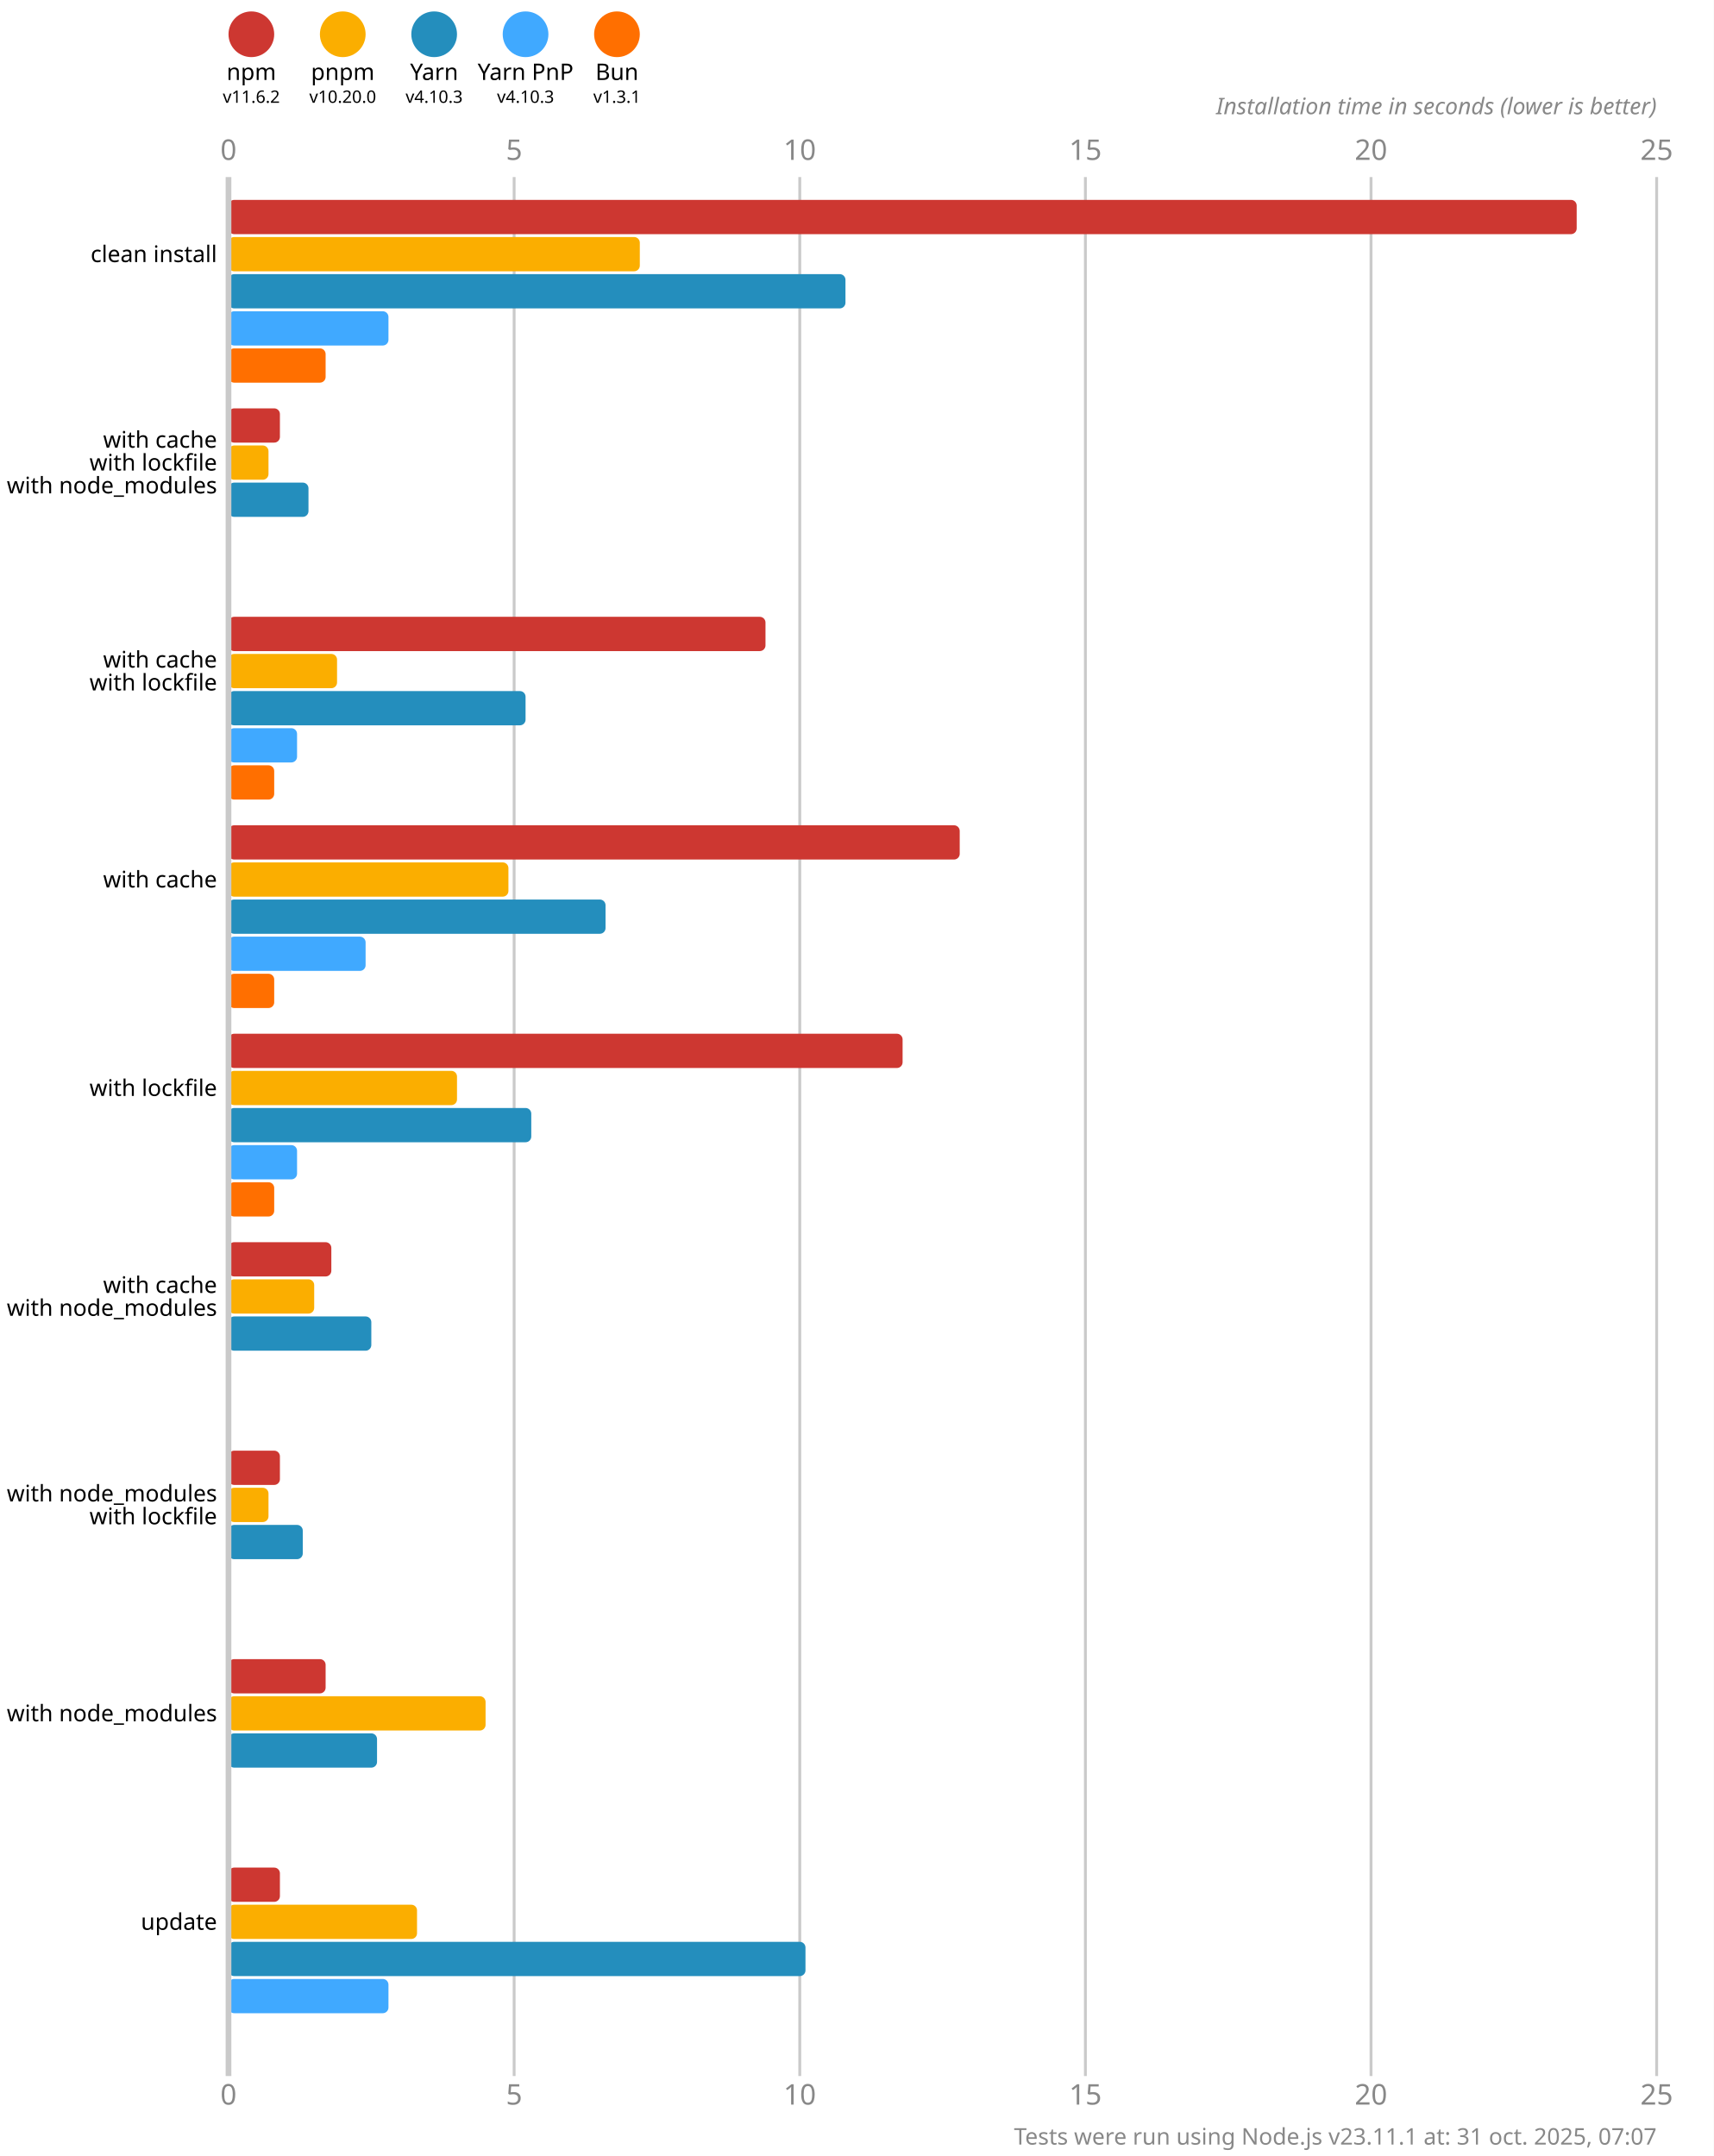
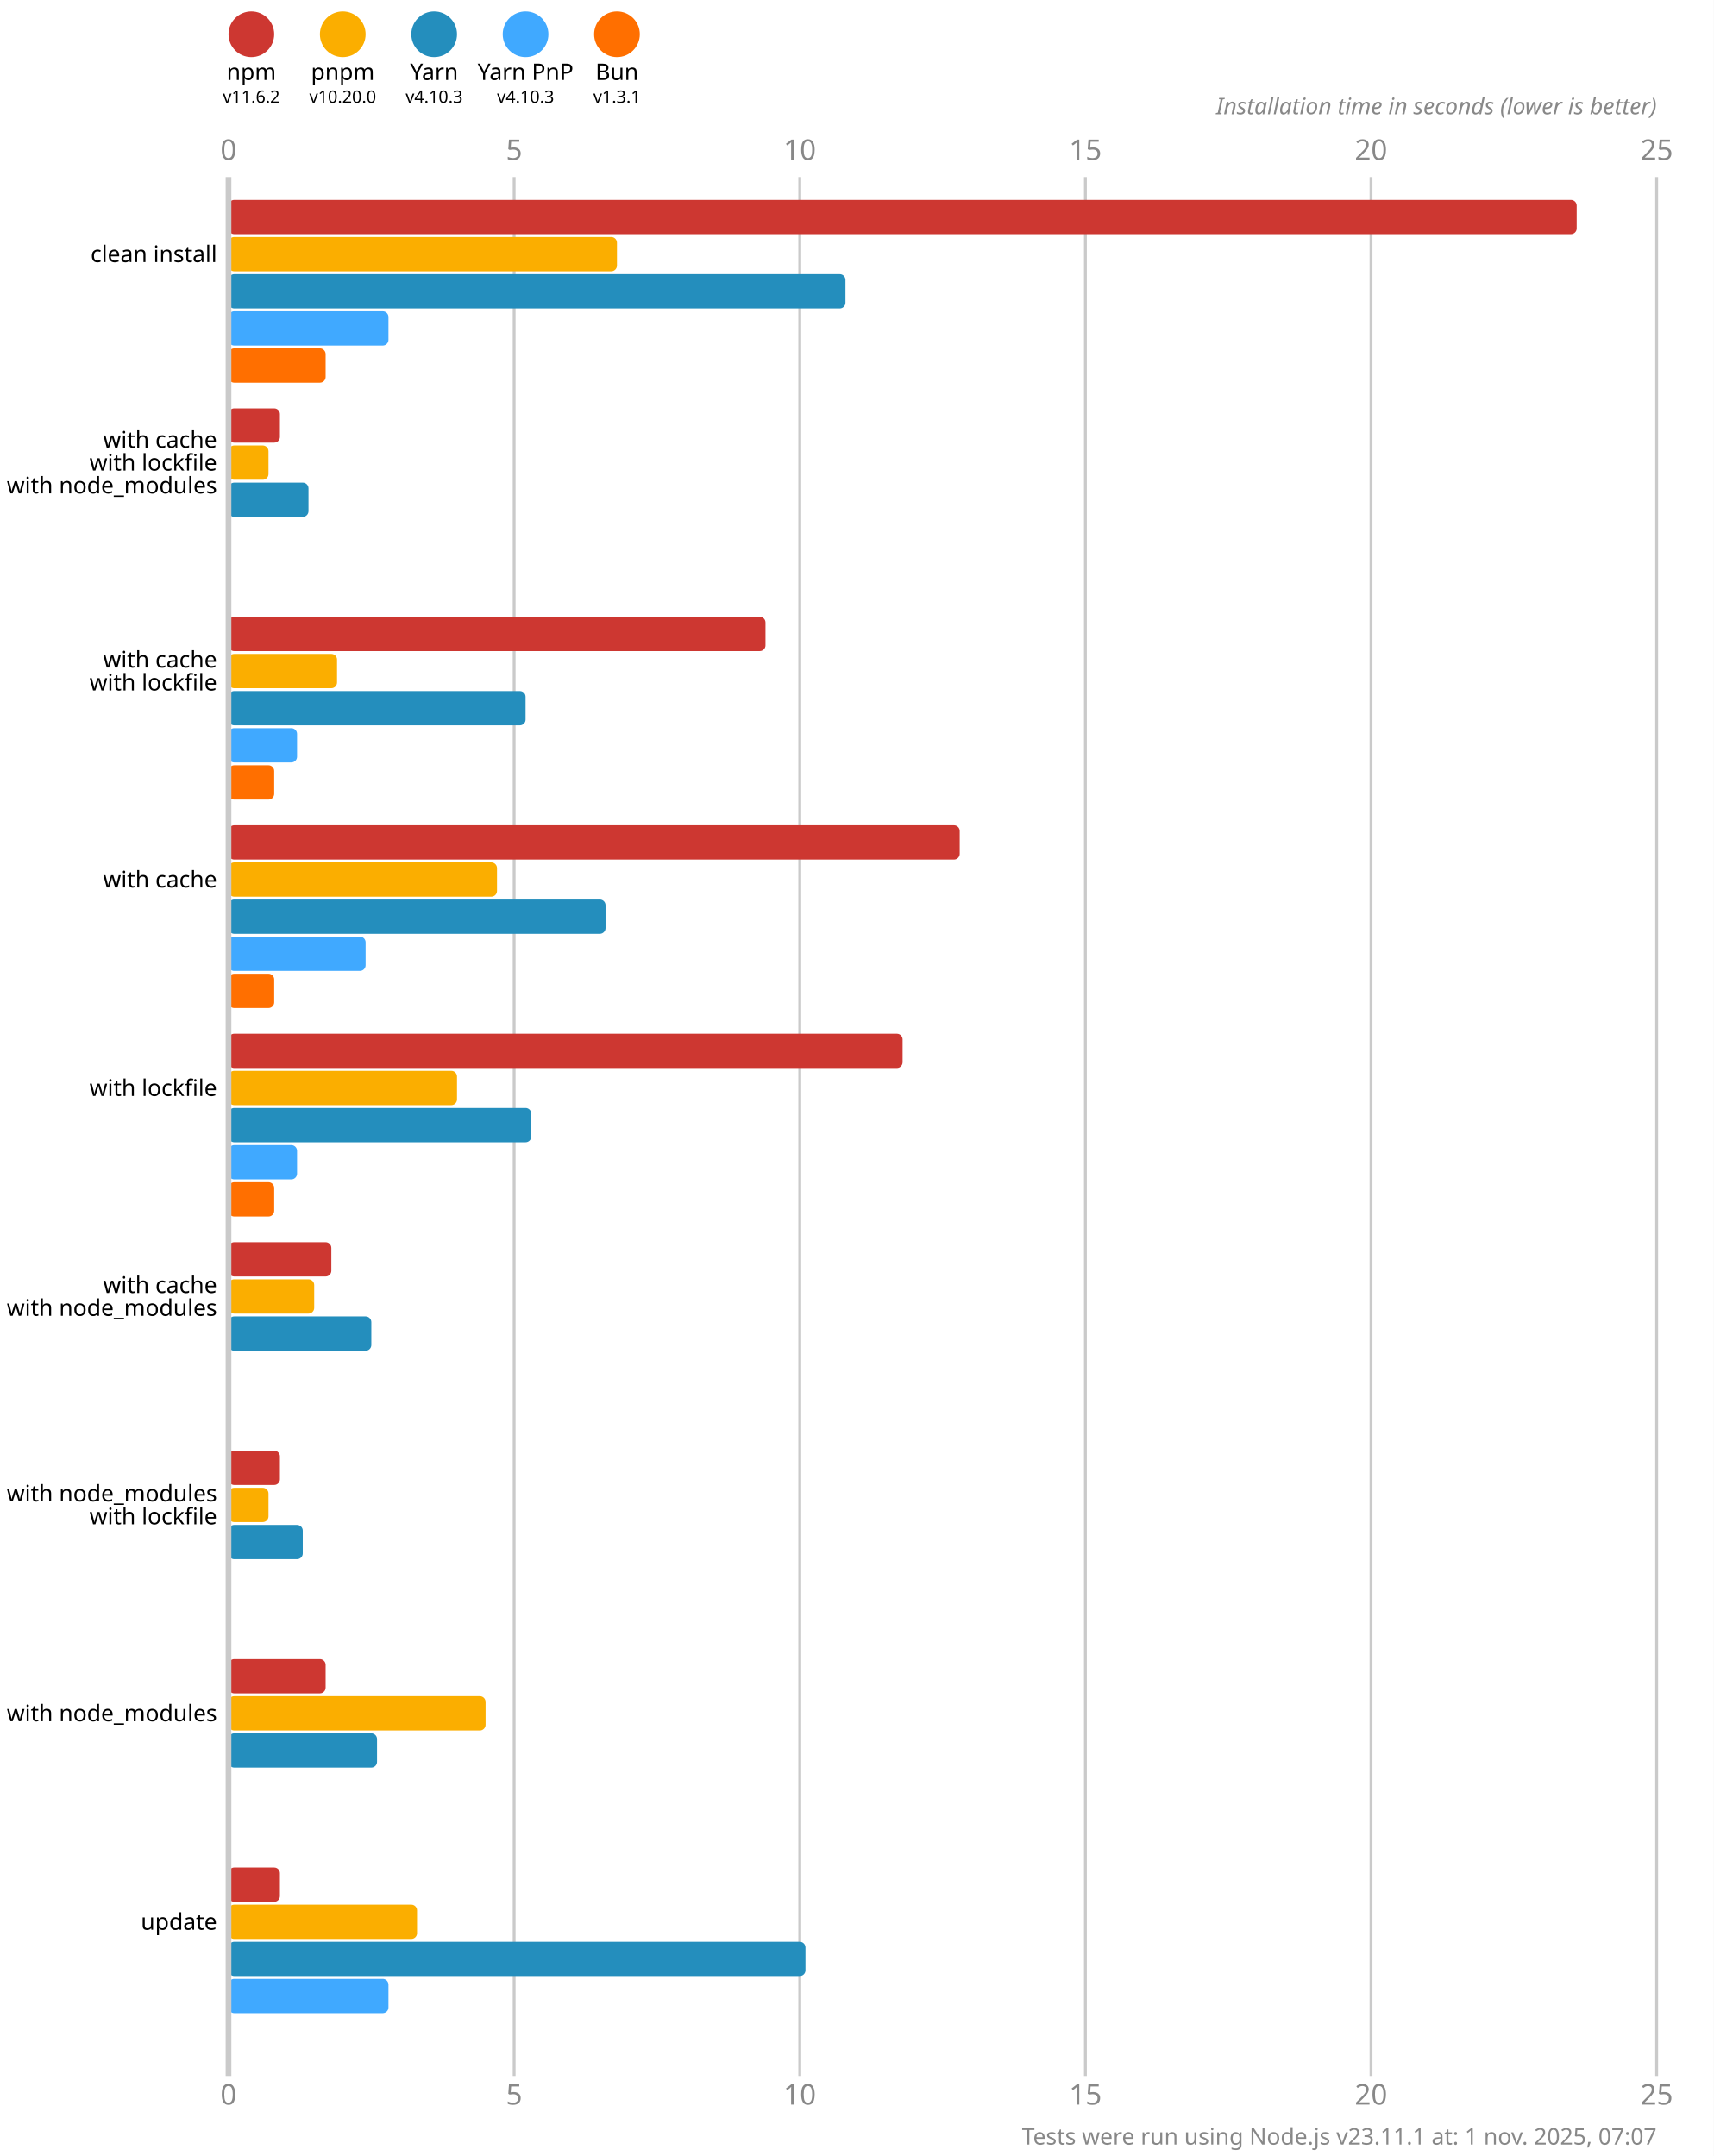
<svg xmlns="http://www.w3.org/2000/svg" version="1.1" viewBox="0 0 300 377.5">
  <style>
    .font { font-family: sans-serif; }
    .s3 { font-size: 3px; }
    .s4 { font-size: 4px; }
    .s5 { font-size: 5px; }
    .line { stroke: #cacaca; }
    .width { stroke-width: 0.5; }
    .text { fill: #888; }
  </style>
  <rect x="0" y="0" width="300" height="377.5" fill="#fff" />
  <circle cx="44" cy="6" r="4" fill="#cd3731" />
  <text x="44" y="14" class="font s4" text-anchor="middle">npm</text>
  <text x="44" y="18" class="font s3" text-anchor="middle">v11.6.2</text>
  <circle cx="60" cy="6" r="4" fill="#fbae00" />
  <text x="60" y="14" class="font s4" text-anchor="middle">pnpm</text>
  <text x="60" y="18" class="font s3" text-anchor="middle">v10.20.0</text>
  <circle cx="76" cy="6" r="4" fill="#248ebd" />
  <text x="76" y="14" class="font s4" text-anchor="middle">Yarn</text>
  <text x="76" y="18" class="font s3" text-anchor="middle">v4.10.3</text>
  <circle cx="92" cy="6" r="4" fill="#40a9ff" />
  <text x="92" y="14" class="font s4" text-anchor="middle">Yarn PnP</text>
  <text x="92" y="18" class="font s3" text-anchor="middle">v4.10.3</text>
  <circle cx="108" cy="6" r="4" fill="#ff6f00" />
  <text x="108" y="14" class="font s4" text-anchor="middle">Bun</text>
  <text x="108" y="18" class="font s3" text-anchor="middle">v1.3.1</text>
  <text x="40" y="28" class="font s5 text" text-anchor="middle">0</text>
  <text x="40" y="368.5" class="font s5 text" text-anchor="middle">0</text>
  <line x1="90" y1="31" x2="90" y2="363.5" class="line width" />
  <text x="90" y="28" class="font s5 text" text-anchor="middle">5</text>
  <text x="90" y="368.5" class="font s5 text" text-anchor="middle">5</text>
  <line x1="140" y1="31" x2="140" y2="363.5" class="line width" />
  <text x="140" y="28" class="font s5 text" text-anchor="middle">10</text>
  <text x="140" y="368.5" class="font s5 text" text-anchor="middle">10</text>
  <line x1="190" y1="31" x2="190" y2="363.5" class="line width" />
  <text x="190" y="28" class="font s5 text" text-anchor="middle">15</text>
  <text x="190" y="368.5" class="font s5 text" text-anchor="middle">15</text>
  <line x1="240" y1="31" x2="240" y2="363.5" class="line width" />
  <text x="240" y="28" class="font s5 text" text-anchor="middle">20</text>
  <text x="240" y="368.5" class="font s5 text" text-anchor="middle">20</text>
  <line x1="290" y1="31" x2="290" y2="363.5" class="line width" />
  <text x="290" y="28" class="font s5 text" text-anchor="middle">25</text>
  <text x="290" y="368.5" class="font s5 text" text-anchor="middle">25</text>
  <text x="290" y="20" class="font s4 text" font-style="italic" text-anchor="end">Installation time in seconds (lower is better)</text>
  <rect x="40" y="35" width="236" height="6" fill="#cd3731" rx="1" ry="1" />
-   <rect x="40" y="41.5" width="72" height="6" fill="#fbae00" rx="1" ry="1" />
+   <rect x="40" y="41.5" width="68" height="6" fill="#fbae00" rx="1" ry="1" />
  <rect x="40" y="48" width="108" height="6" fill="#248ebd" rx="1" ry="1" />
  <rect x="40" y="54.5" width="28" height="6" fill="#40a9ff" rx="1" ry="1" />
  <rect x="40" y="61" width="17" height="6" fill="#ff6f00" rx="1" ry="1" />
  <rect x="40" y="71.5" width="9" height="6" fill="#cd3731" rx="1" ry="1" />
  <rect x="40" y="78" width="7" height="6" fill="#fbae00" rx="1" ry="1" />
  <rect x="40" y="84.5" width="14" height="6" fill="#248ebd" rx="1" ry="1" />
  <rect x="40" y="91" width="0" height="6" fill="#40a9ff" rx="1" ry="1" />
  <rect x="40" y="97.5" width="0" height="6" fill="#ff6f00" rx="1" ry="1" />
  <rect x="40" y="108" width="94" height="6" fill="#cd3731" rx="1" ry="1" />
  <rect x="40" y="114.5" width="19" height="6" fill="#fbae00" rx="1" ry="1" />
  <rect x="40" y="121" width="52" height="6" fill="#248ebd" rx="1" ry="1" />
  <rect x="40" y="127.5" width="12" height="6" fill="#40a9ff" rx="1" ry="1" />
  <rect x="40" y="134" width="8" height="6" fill="#ff6f00" rx="1" ry="1" />
  <rect x="40" y="144.5" width="128" height="6" fill="#cd3731" rx="1" ry="1" />
-   <rect x="40" y="151" width="49" height="6" fill="#fbae00" rx="1" ry="1" />
+   <rect x="40" y="151" width="47" height="6" fill="#fbae00" rx="1" ry="1" />
  <rect x="40" y="157.5" width="66" height="6" fill="#248ebd" rx="1" ry="1" />
  <rect x="40" y="164" width="24" height="6" fill="#40a9ff" rx="1" ry="1" />
  <rect x="40" y="170.5" width="8" height="6" fill="#ff6f00" rx="1" ry="1" />
  <rect x="40" y="181" width="118" height="6" fill="#cd3731" rx="1" ry="1" />
  <rect x="40" y="187.5" width="40" height="6" fill="#fbae00" rx="1" ry="1" />
  <rect x="40" y="194" width="53" height="6" fill="#248ebd" rx="1" ry="1" />
  <rect x="40" y="200.5" width="12" height="6" fill="#40a9ff" rx="1" ry="1" />
  <rect x="40" y="207" width="8" height="6" fill="#ff6f00" rx="1" ry="1" />
  <rect x="40" y="217.5" width="18" height="6" fill="#cd3731" rx="1" ry="1" />
  <rect x="40" y="224" width="15" height="6" fill="#fbae00" rx="1" ry="1" />
  <rect x="40" y="230.5" width="25" height="6" fill="#248ebd" rx="1" ry="1" />
  <rect x="40" y="237" width="0" height="6" fill="#40a9ff" rx="1" ry="1" />
  <rect x="40" y="243.5" width="0" height="6" fill="#ff6f00" rx="1" ry="1" />
  <rect x="40" y="254" width="9" height="6" fill="#cd3731" rx="1" ry="1" />
  <rect x="40" y="260.5" width="7" height="6" fill="#fbae00" rx="1" ry="1" />
  <rect x="40" y="267" width="13" height="6" fill="#248ebd" rx="1" ry="1" />
  <rect x="40" y="273.5" width="0" height="6" fill="#40a9ff" rx="1" ry="1" />
  <rect x="40" y="280" width="0" height="6" fill="#ff6f00" rx="1" ry="1" />
  <rect x="40" y="290.5" width="17" height="6" fill="#cd3731" rx="1" ry="1" />
  <rect x="40" y="297" width="45" height="6" fill="#fbae00" rx="1" ry="1" />
  <rect x="40" y="303.5" width="26" height="6" fill="#248ebd" rx="1" ry="1" />
  <rect x="40" y="310" width="0" height="6" fill="#40a9ff" rx="1" ry="1" />
  <rect x="40" y="316.5" width="0" height="6" fill="#ff6f00" rx="1" ry="1" />
  <rect x="40" y="327" width="9" height="6" fill="#cd3731" rx="1" ry="1" />
  <rect x="40" y="333.5" width="33" height="6" fill="#fbae00" rx="1" ry="1" />
  <rect x="40" y="340" width="101" height="6" fill="#248ebd" rx="1" ry="1" />
  <rect x="40" y="346.5" width="28" height="6" fill="#40a9ff" rx="1" ry="1" />
  <rect x="40" y="353" width="0" height="6" fill="#ff6f00" rx="1" ry="1" />
  <line x1="40" y1="31" x2="40" y2="363.5" class="line" />
  <text x="38" y="44.5" class="font s4" dominant-baseline="middle" text-anchor="end">clean install</text>
  <text x="38" y="77" class="font s4" dominant-baseline="middle" text-anchor="end">with cache</text>
  <text x="38" y="81" class="font s4" dominant-baseline="middle" text-anchor="end">with lockfile</text>
  <text x="38" y="85" class="font s4" dominant-baseline="middle" text-anchor="end">with node_modules</text>
  <text x="38" y="115.5" class="font s4" dominant-baseline="middle" text-anchor="end">with cache</text>
  <text x="38" y="119.5" class="font s4" dominant-baseline="middle" text-anchor="end">with lockfile</text>
  <text x="38" y="154" class="font s4" dominant-baseline="middle" text-anchor="end">with cache</text>
  <text x="38" y="190.5" class="font s4" dominant-baseline="middle" text-anchor="end">with lockfile</text>
  <text x="38" y="225" class="font s4" dominant-baseline="middle" text-anchor="end">with cache</text>
  <text x="38" y="229" class="font s4" dominant-baseline="middle" text-anchor="end">with node_modules</text>
  <text x="38" y="261.5" class="font s4" dominant-baseline="middle" text-anchor="end">with node_modules</text>
  <text x="38" y="265.5" class="font s4" dominant-baseline="middle" text-anchor="end">with lockfile</text>
  <text x="38" y="300" class="font s4" dominant-baseline="middle" text-anchor="end">with node_modules</text>
  <text x="38" y="336.5" class="font s4" dominant-baseline="middle" text-anchor="end">update</text>
-   <text x="290" y="375.5" class="font s4 text" text-anchor="end">Tests were run using Node.js v23.11.1 at: 31 oct. 2025, 07:07</text>
+   <text x="290" y="375.5" class="font s4 text" text-anchor="end">Tests were run using Node.js v23.11.1 at: 1 nov. 2025, 07:07</text>
</svg>
